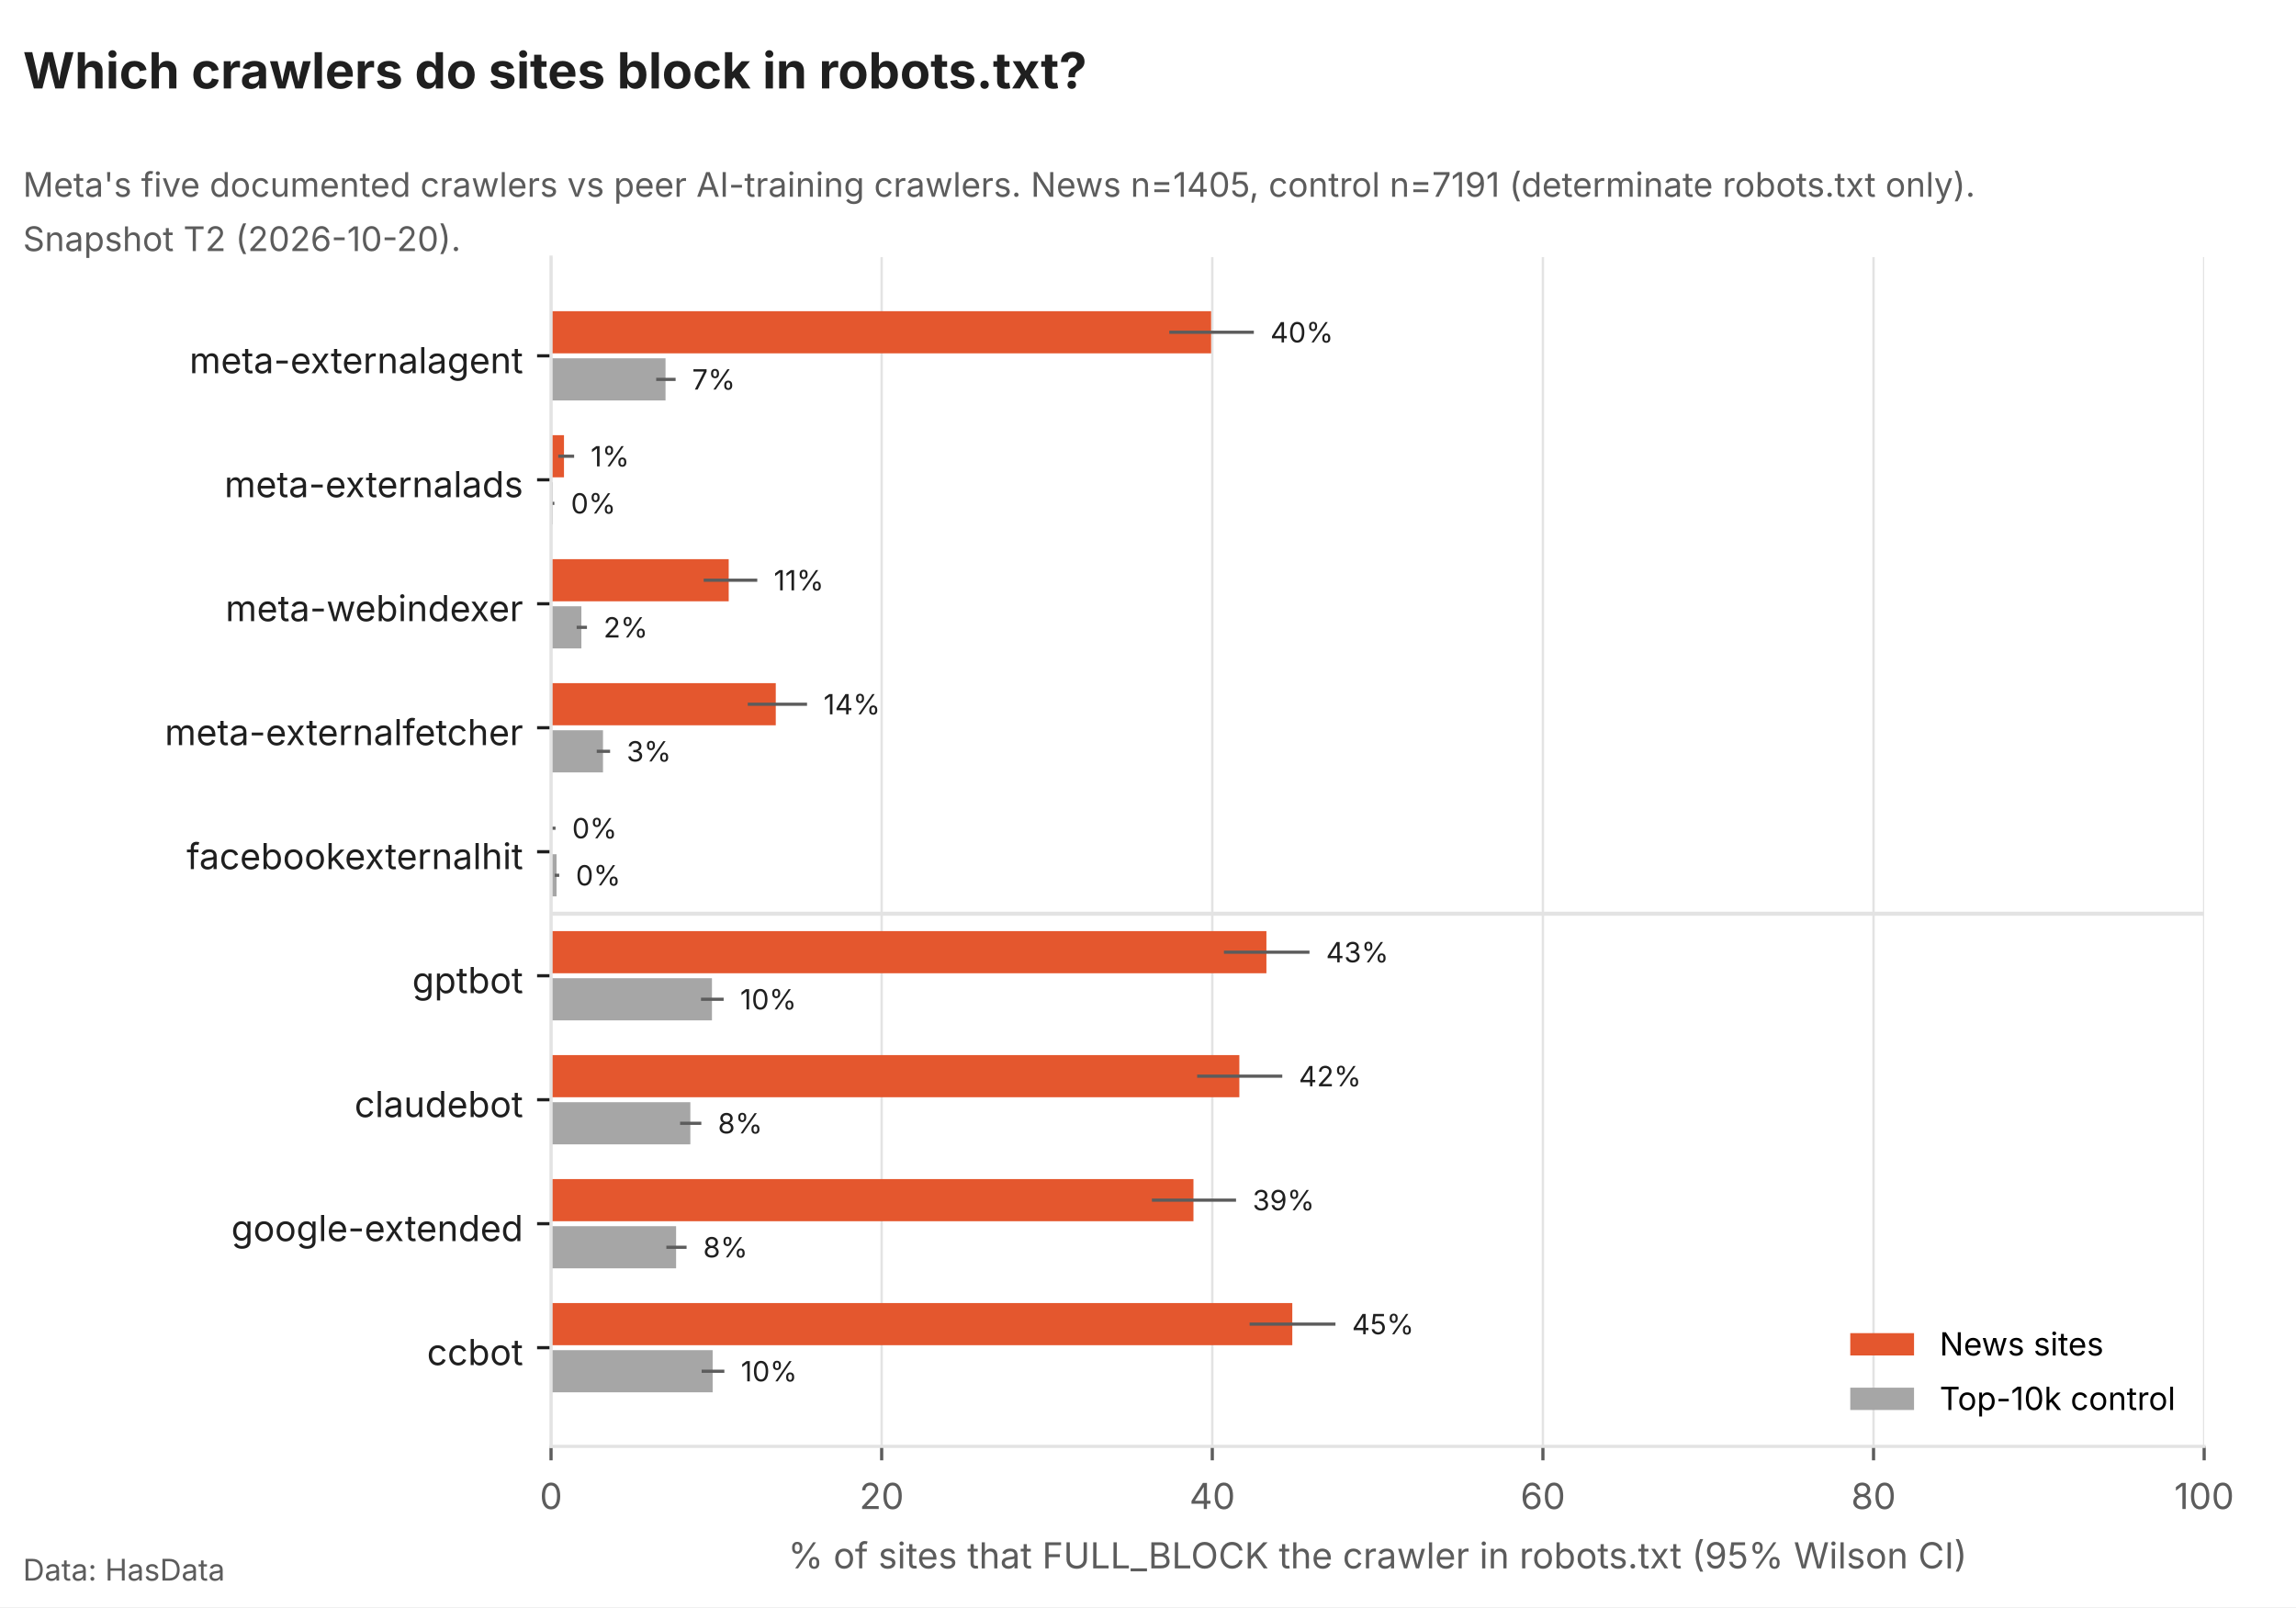
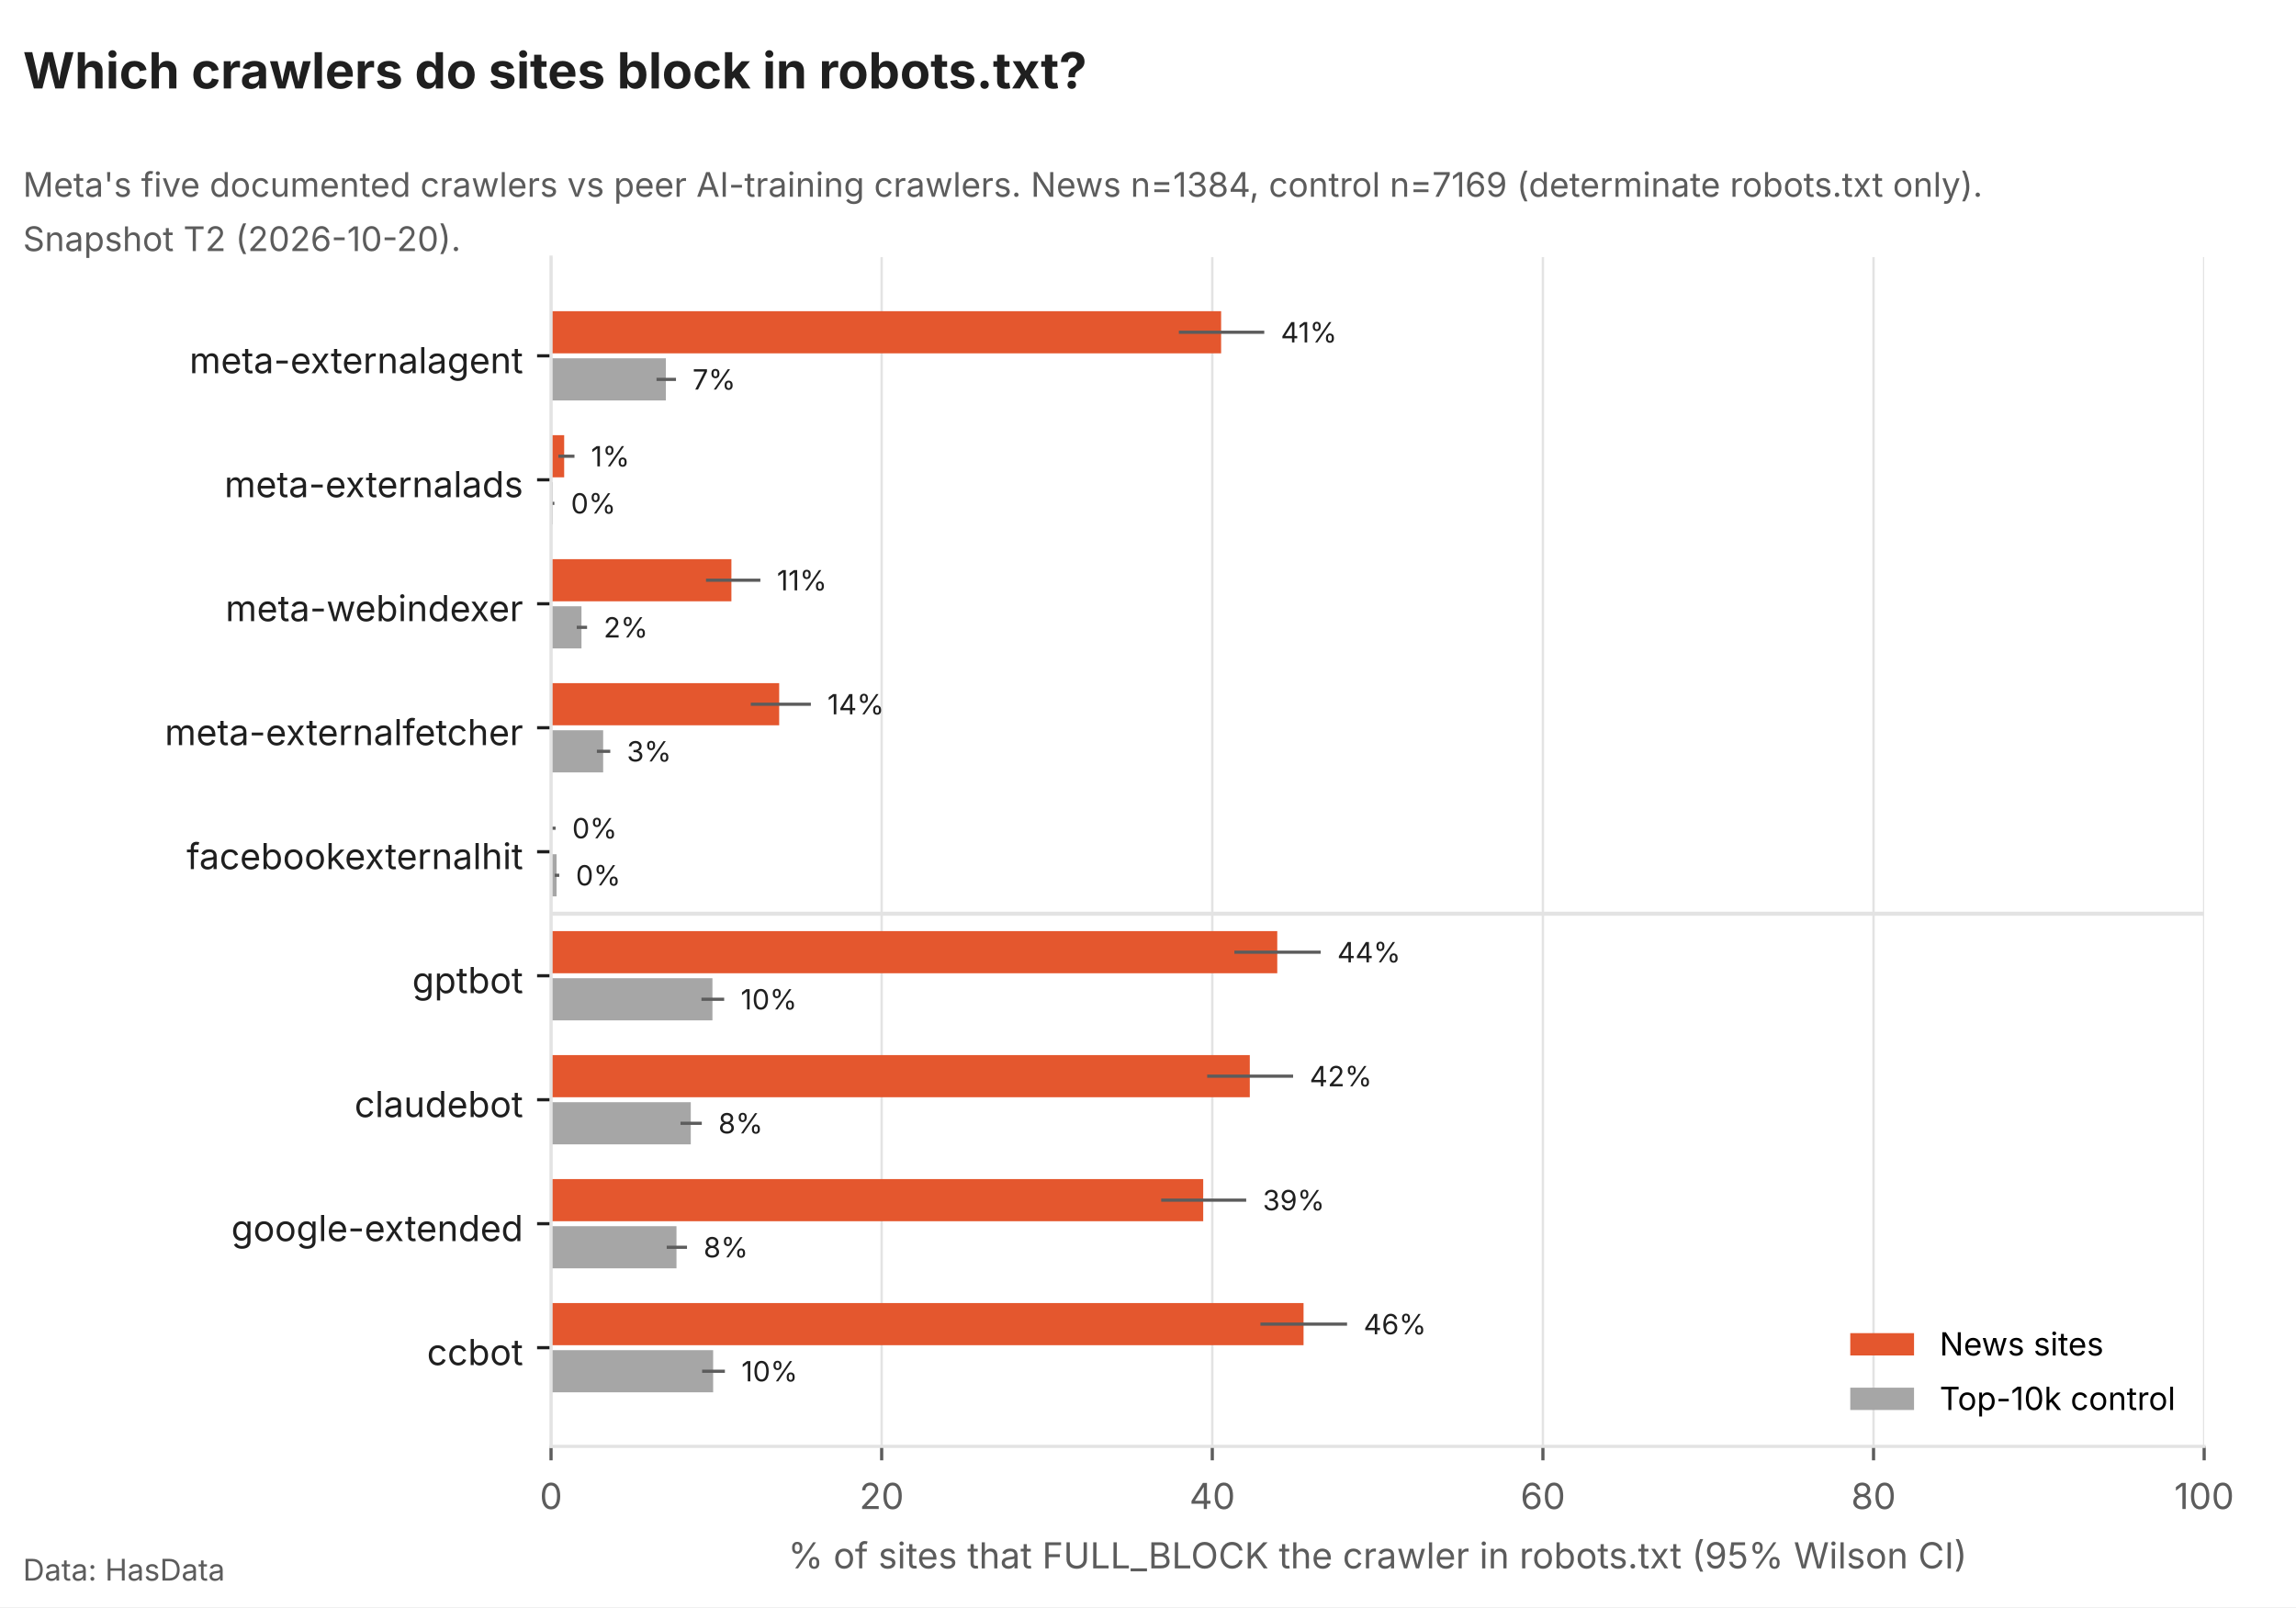
<svg xmlns="http://www.w3.org/2000/svg" xmlns:xlink="http://www.w3.org/1999/xlink" width="576pt" height="403.2pt" viewBox="0 0 576 403.2" version="1.1">
  <defs>
    <style type="text/css">*{stroke-linejoin: round; stroke-linecap: butt}</style>
  </defs>
  <g id="figure_1">
    <g id="patch_1">
      <path d="M 0 403.2  L 576 403.2  L 576 0  L 0 0  z " style="fill: #ffffff" />
    </g>
    <g id="axes_1">
      <g id="patch_2">
        <path d="M 138.24 362.88  L 552.96 362.88  L 552.96 64.512  L 138.24 64.512  z " style="fill: #ffffff" />
      </g>
      <g id="matplotlib.axis_1">
        <g id="xtick_1">
          <g id="line2d_1">
-             <path d="M 138.24 362.88  L 138.24 64.512  " clip-path="url(#p805c0eef91)" style="fill: none; stroke: #e3e3e3; stroke-width: 0.6; stroke-linecap: square" />
+             <path d="M 138.24 362.88  L 138.24 64.512  " clip-path="url(#pe8e790e869)" style="fill: none; stroke: #e3e3e3; stroke-width: 0.6; stroke-linecap: square" />
          </g>
          <g id="line2d_2">
            <defs>
-               <path id="m67463fc53b" d="M 0 0  L 0 3.5  " style="stroke: #5c5c5c; stroke-width: 0.8" />
+               <path id="ma56ec235ab" d="M 0 0  L 0 3.5  " style="stroke: #5c5c5c; stroke-width: 0.8" />
            </defs>
            <g>
-               <use xlink:href="#m67463fc53b" x="138.24" y="362.88" style="fill: #5c5c5c; stroke: #5c5c5c; stroke-width: 0.8" />
+               <use xlink:href="#ma56ec235ab" x="138.24" y="362.88" style="fill: #5c5c5c; stroke: #5c5c5c; stroke-width: 0.8" />
            </g>
          </g>
          <g id="text_1">
            <text style="font-size: 9px; font-family: 'Inter', 'DejaVu Sans', 'Bitstream Vera Sans', 'Computer Modern Sans Serif', 'Lucida Grande', 'Verdana', 'Geneva', 'Lucid', 'Arial', 'Helvetica', 'Avant Garde', sans-serif; text-anchor: middle; fill: #5c5c5c" x="138.24" y="378.599" transform="rotate(-0 138.24 378.5987)">0</text>
          </g>
        </g>
        <g id="xtick_2">
          <g id="line2d_3">
-             <path d="M 221.184 362.88  L 221.184 64.512  " clip-path="url(#p805c0eef91)" style="fill: none; stroke: #e3e3e3; stroke-width: 0.6; stroke-linecap: square" />
+             <path d="M 221.184 362.88  L 221.184 64.512  " clip-path="url(#pe8e790e869)" style="fill: none; stroke: #e3e3e3; stroke-width: 0.6; stroke-linecap: square" />
          </g>
          <g id="line2d_4">
            <g>
-               <use xlink:href="#m67463fc53b" x="221.184" y="362.88" style="fill: #5c5c5c; stroke: #5c5c5c; stroke-width: 0.8" />
+               <use xlink:href="#ma56ec235ab" x="221.184" y="362.88" style="fill: #5c5c5c; stroke: #5c5c5c; stroke-width: 0.8" />
            </g>
          </g>
          <g id="text_2">
            <text style="font-size: 9px; font-family: 'Inter', 'DejaVu Sans', 'Bitstream Vera Sans', 'Computer Modern Sans Serif', 'Lucida Grande', 'Verdana', 'Geneva', 'Lucid', 'Arial', 'Helvetica', 'Avant Garde', sans-serif; text-anchor: middle; fill: #5c5c5c" x="221.184" y="378.599" transform="rotate(-0 221.184 378.5987)">20</text>
          </g>
        </g>
        <g id="xtick_3">
          <g id="line2d_5">
-             <path d="M 304.128 362.88  L 304.128 64.512  " clip-path="url(#p805c0eef91)" style="fill: none; stroke: #e3e3e3; stroke-width: 0.6; stroke-linecap: square" />
+             <path d="M 304.128 362.88  L 304.128 64.512  " clip-path="url(#pe8e790e869)" style="fill: none; stroke: #e3e3e3; stroke-width: 0.6; stroke-linecap: square" />
          </g>
          <g id="line2d_6">
            <g>
-               <use xlink:href="#m67463fc53b" x="304.128" y="362.88" style="fill: #5c5c5c; stroke: #5c5c5c; stroke-width: 0.8" />
+               <use xlink:href="#ma56ec235ab" x="304.128" y="362.88" style="fill: #5c5c5c; stroke: #5c5c5c; stroke-width: 0.8" />
            </g>
          </g>
          <g id="text_3">
            <text style="font-size: 9px; font-family: 'Inter', 'DejaVu Sans', 'Bitstream Vera Sans', 'Computer Modern Sans Serif', 'Lucida Grande', 'Verdana', 'Geneva', 'Lucid', 'Arial', 'Helvetica', 'Avant Garde', sans-serif; text-anchor: middle; fill: #5c5c5c" x="304.128" y="378.599" transform="rotate(-0 304.128 378.5987)">40</text>
          </g>
        </g>
        <g id="xtick_4">
          <g id="line2d_7">
-             <path d="M 387.072 362.88  L 387.072 64.512  " clip-path="url(#p805c0eef91)" style="fill: none; stroke: #e3e3e3; stroke-width: 0.6; stroke-linecap: square" />
+             <path d="M 387.072 362.88  L 387.072 64.512  " clip-path="url(#pe8e790e869)" style="fill: none; stroke: #e3e3e3; stroke-width: 0.6; stroke-linecap: square" />
          </g>
          <g id="line2d_8">
            <g>
-               <use xlink:href="#m67463fc53b" x="387.072" y="362.88" style="fill: #5c5c5c; stroke: #5c5c5c; stroke-width: 0.8" />
+               <use xlink:href="#ma56ec235ab" x="387.072" y="362.88" style="fill: #5c5c5c; stroke: #5c5c5c; stroke-width: 0.8" />
            </g>
          </g>
          <g id="text_4">
            <text style="font-size: 9px; font-family: 'Inter', 'DejaVu Sans', 'Bitstream Vera Sans', 'Computer Modern Sans Serif', 'Lucida Grande', 'Verdana', 'Geneva', 'Lucid', 'Arial', 'Helvetica', 'Avant Garde', sans-serif; text-anchor: middle; fill: #5c5c5c" x="387.072" y="378.599" transform="rotate(-0 387.072 378.5987)">60</text>
          </g>
        </g>
        <g id="xtick_5">
          <g id="line2d_9">
-             <path d="M 470.016 362.88  L 470.016 64.512  " clip-path="url(#p805c0eef91)" style="fill: none; stroke: #e3e3e3; stroke-width: 0.6; stroke-linecap: square" />
+             <path d="M 470.016 362.88  L 470.016 64.512  " clip-path="url(#pe8e790e869)" style="fill: none; stroke: #e3e3e3; stroke-width: 0.6; stroke-linecap: square" />
          </g>
          <g id="line2d_10">
            <g>
-               <use xlink:href="#m67463fc53b" x="470.016" y="362.88" style="fill: #5c5c5c; stroke: #5c5c5c; stroke-width: 0.8" />
+               <use xlink:href="#ma56ec235ab" x="470.016" y="362.88" style="fill: #5c5c5c; stroke: #5c5c5c; stroke-width: 0.8" />
            </g>
          </g>
          <g id="text_5">
            <text style="font-size: 9px; font-family: 'Inter', 'DejaVu Sans', 'Bitstream Vera Sans', 'Computer Modern Sans Serif', 'Lucida Grande', 'Verdana', 'Geneva', 'Lucid', 'Arial', 'Helvetica', 'Avant Garde', sans-serif; text-anchor: middle; fill: #5c5c5c" x="470.016" y="378.599" transform="rotate(-0 470.016 378.5987)">80</text>
          </g>
        </g>
        <g id="xtick_6">
          <g id="line2d_11">
-             <path d="M 552.96 362.88  L 552.96 64.512  " clip-path="url(#p805c0eef91)" style="fill: none; stroke: #e3e3e3; stroke-width: 0.6; stroke-linecap: square" />
+             <path d="M 552.96 362.88  L 552.96 64.512  " clip-path="url(#pe8e790e869)" style="fill: none; stroke: #e3e3e3; stroke-width: 0.6; stroke-linecap: square" />
          </g>
          <g id="line2d_12">
            <g>
-               <use xlink:href="#m67463fc53b" x="552.96" y="362.88" style="fill: #5c5c5c; stroke: #5c5c5c; stroke-width: 0.8" />
+               <use xlink:href="#ma56ec235ab" x="552.96" y="362.88" style="fill: #5c5c5c; stroke: #5c5c5c; stroke-width: 0.8" />
            </g>
          </g>
          <g id="text_6">
            <text style="font-size: 9px; font-family: 'Inter', 'DejaVu Sans', 'Bitstream Vera Sans', 'Computer Modern Sans Serif', 'Lucida Grande', 'Verdana', 'Geneva', 'Lucid', 'Arial', 'Helvetica', 'Avant Garde', sans-serif; text-anchor: middle; fill: #5c5c5c" x="552.96" y="378.599" transform="rotate(-0 552.96 378.5987)">100</text>
          </g>
        </g>
        <g id="text_7">
          <text style="font-size: 9px; font-family: 'Inter', 'DejaVu Sans', 'Bitstream Vera Sans', 'Computer Modern Sans Serif', 'Lucida Grande', 'Verdana', 'Geneva', 'Lucid', 'Arial', 'Helvetica', 'Avant Garde', sans-serif; text-anchor: middle; fill: #5c5c5c" x="345.6" y="393.488" transform="rotate(-0 345.6 393.4884)">% of sites that FULL_BLOCK the crawler in robots.txt (95% Wilson CI)</text>
        </g>
      </g>
      <g id="matplotlib.axis_2">
        <g id="ytick_1">
          <g id="line2d_13">
            <defs>
-               <path id="mc97975ba35" d="M 0 0  L -3.5 0  " style="stroke: #1f1f1f; stroke-width: 0.8" />
+               <path id="me7c2b2690d" d="M 0 0  L -3.5 0  " style="stroke: #1f1f1f; stroke-width: 0.8" />
            </defs>
            <g>
-               <use xlink:href="#mc97975ba35" x="138.24" y="89.272" style="fill: #1f1f1f; stroke: #1f1f1f; stroke-width: 0.8" />
+               <use xlink:href="#me7c2b2690d" x="138.24" y="89.272" style="fill: #1f1f1f; stroke: #1f1f1f; stroke-width: 0.8" />
            </g>
          </g>
          <g id="text_8">
            <text style="font-size: 9px; font-family: 'Inter', 'DejaVu Sans', 'Bitstream Vera Sans', 'Computer Modern Sans Serif', 'Lucida Grande', 'Verdana', 'Geneva', 'Lucid', 'Arial', 'Helvetica', 'Avant Garde', sans-serif; text-anchor: end; fill: #1f1f1f" x="131.24" y="93.632" transform="rotate(-0 131.24 93.63169)">meta-externalagent</text>
          </g>
        </g>
        <g id="ytick_2">
          <g id="line2d_14">
            <g>
-               <use xlink:href="#mc97975ba35" x="138.24" y="120.378" style="fill: #1f1f1f; stroke: #1f1f1f; stroke-width: 0.8" />
+               <use xlink:href="#me7c2b2690d" x="138.24" y="120.378" style="fill: #1f1f1f; stroke: #1f1f1f; stroke-width: 0.8" />
            </g>
          </g>
          <g id="text_9">
            <text style="font-size: 9px; font-family: 'Inter', 'DejaVu Sans', 'Bitstream Vera Sans', 'Computer Modern Sans Serif', 'Lucida Grande', 'Verdana', 'Geneva', 'Lucid', 'Arial', 'Helvetica', 'Avant Garde', sans-serif; text-anchor: end; fill: #1f1f1f" x="131.24" y="124.738" transform="rotate(-0 131.24 124.7376)">meta-externalads</text>
          </g>
        </g>
        <g id="ytick_3">
          <g id="line2d_15">
            <g>
-               <use xlink:href="#mc97975ba35" x="138.24" y="151.484" style="fill: #1f1f1f; stroke: #1f1f1f; stroke-width: 0.8" />
+               <use xlink:href="#me7c2b2690d" x="138.24" y="151.484" style="fill: #1f1f1f; stroke: #1f1f1f; stroke-width: 0.8" />
            </g>
          </g>
          <g id="text_10">
            <text style="font-size: 9px; font-family: 'Inter', 'DejaVu Sans', 'Bitstream Vera Sans', 'Computer Modern Sans Serif', 'Lucida Grande', 'Verdana', 'Geneva', 'Lucid', 'Arial', 'Helvetica', 'Avant Garde', sans-serif; text-anchor: end; fill: #1f1f1f" x="131.24" y="155.844" transform="rotate(-0 131.24 155.8435)">meta-webindexer</text>
          </g>
        </g>
        <g id="ytick_4">
          <g id="line2d_16">
            <g>
-               <use xlink:href="#mc97975ba35" x="138.24" y="182.59" style="fill: #1f1f1f; stroke: #1f1f1f; stroke-width: 0.8" />
+               <use xlink:href="#me7c2b2690d" x="138.24" y="182.59" style="fill: #1f1f1f; stroke: #1f1f1f; stroke-width: 0.8" />
            </g>
          </g>
          <g id="text_11">
            <text style="font-size: 9px; font-family: 'Inter', 'DejaVu Sans', 'Bitstream Vera Sans', 'Computer Modern Sans Serif', 'Lucida Grande', 'Verdana', 'Geneva', 'Lucid', 'Arial', 'Helvetica', 'Avant Garde', sans-serif; text-anchor: end; fill: #1f1f1f" x="131.24" y="186.949" transform="rotate(-0 131.24 186.9495)">meta-externalfetcher</text>
          </g>
        </g>
        <g id="ytick_5">
          <g id="line2d_17">
            <g>
-               <use xlink:href="#mc97975ba35" x="138.24" y="213.696" style="fill: #1f1f1f; stroke: #1f1f1f; stroke-width: 0.8" />
+               <use xlink:href="#me7c2b2690d" x="138.24" y="213.696" style="fill: #1f1f1f; stroke: #1f1f1f; stroke-width: 0.8" />
            </g>
          </g>
          <g id="text_12">
            <text style="font-size: 9px; font-family: 'Inter', 'DejaVu Sans', 'Bitstream Vera Sans', 'Computer Modern Sans Serif', 'Lucida Grande', 'Verdana', 'Geneva', 'Lucid', 'Arial', 'Helvetica', 'Avant Garde', sans-serif; text-anchor: end; fill: #1f1f1f" x="131.24" y="218.055" transform="rotate(-0 131.24 218.0554)">facebookexternalhit</text>
          </g>
        </g>
        <g id="ytick_6">
          <g id="line2d_18">
            <g>
-               <use xlink:href="#mc97975ba35" x="138.24" y="244.802" style="fill: #1f1f1f; stroke: #1f1f1f; stroke-width: 0.8" />
+               <use xlink:href="#me7c2b2690d" x="138.24" y="244.802" style="fill: #1f1f1f; stroke: #1f1f1f; stroke-width: 0.8" />
            </g>
          </g>
          <g id="text_13">
            <text style="font-size: 9px; font-family: 'Inter', 'DejaVu Sans', 'Bitstream Vera Sans', 'Computer Modern Sans Serif', 'Lucida Grande', 'Verdana', 'Geneva', 'Lucid', 'Arial', 'Helvetica', 'Avant Garde', sans-serif; text-anchor: end; fill: #1f1f1f" x="131.24" y="249.161" transform="rotate(-0 131.24 249.1613)">gptbot</text>
          </g>
        </g>
        <g id="ytick_7">
          <g id="line2d_19">
            <g>
-               <use xlink:href="#mc97975ba35" x="138.24" y="275.908" style="fill: #1f1f1f; stroke: #1f1f1f; stroke-width: 0.8" />
+               <use xlink:href="#me7c2b2690d" x="138.24" y="275.908" style="fill: #1f1f1f; stroke: #1f1f1f; stroke-width: 0.8" />
            </g>
          </g>
          <g id="text_14">
            <text style="font-size: 9px; font-family: 'Inter', 'DejaVu Sans', 'Bitstream Vera Sans', 'Computer Modern Sans Serif', 'Lucida Grande', 'Verdana', 'Geneva', 'Lucid', 'Arial', 'Helvetica', 'Avant Garde', sans-serif; text-anchor: end; fill: #1f1f1f" x="131.24" y="280.267" transform="rotate(-0 131.24 280.2672)">claudebot</text>
          </g>
        </g>
        <g id="ytick_8">
          <g id="line2d_20">
            <g>
-               <use xlink:href="#mc97975ba35" x="138.24" y="307.014" style="fill: #1f1f1f; stroke: #1f1f1f; stroke-width: 0.8" />
+               <use xlink:href="#me7c2b2690d" x="138.24" y="307.014" style="fill: #1f1f1f; stroke: #1f1f1f; stroke-width: 0.8" />
            </g>
          </g>
          <g id="text_15">
            <text style="font-size: 9px; font-family: 'Inter', 'DejaVu Sans', 'Bitstream Vera Sans', 'Computer Modern Sans Serif', 'Lucida Grande', 'Verdana', 'Geneva', 'Lucid', 'Arial', 'Helvetica', 'Avant Garde', sans-serif; text-anchor: end; fill: #1f1f1f" x="131.24" y="311.373" transform="rotate(-0 131.24 311.3731)">google-extended</text>
          </g>
        </g>
        <g id="ytick_9">
          <g id="line2d_21">
            <g>
-               <use xlink:href="#mc97975ba35" x="138.24" y="338.12" style="fill: #1f1f1f; stroke: #1f1f1f; stroke-width: 0.8" />
+               <use xlink:href="#me7c2b2690d" x="138.24" y="338.12" style="fill: #1f1f1f; stroke: #1f1f1f; stroke-width: 0.8" />
            </g>
          </g>
          <g id="text_16">
            <text style="font-size: 9px; font-family: 'Inter', 'DejaVu Sans', 'Bitstream Vera Sans', 'Computer Modern Sans Serif', 'Lucida Grande', 'Verdana', 'Geneva', 'Lucid', 'Arial', 'Helvetica', 'Avant Garde', sans-serif; text-anchor: end; fill: #1f1f1f" x="131.24" y="342.479" transform="rotate(-0 131.24 342.4791)">ccbot</text>
          </g>
        </g>
      </g>
      <g id="patch_3">
-         <path d="M 138.24 88.65  L 303.833 88.65  L 303.833 78.074  L 138.24 78.074  z " clip-path="url(#p805c0eef91)" style="fill: #e4572e" />
+         <path d="M 138.24 88.65  L 306.345 88.65  L 306.345 78.074  L 138.24 78.074  z " clip-path="url(#pe8e790e869)" style="fill: #e4572e" />
      </g>
      <g id="patch_4">
-         <path d="M 138.24 119.756  L 141.487 119.756  L 141.487 109.18  L 138.24 109.18  z " clip-path="url(#p805c0eef91)" style="fill: #e4572e" />
+         <path d="M 138.24 119.756  L 141.536 119.756  L 141.536 109.18  L 138.24 109.18  z " clip-path="url(#pe8e790e869)" style="fill: #e4572e" />
      </g>
      <g id="patch_5">
-         <path d="M 138.24 150.862  L 182.811 150.862  L 182.811 140.286  L 138.24 140.286  z " clip-path="url(#p805c0eef91)" style="fill: #e4572e" />
+         <path d="M 138.24 150.862  L 183.488 150.862  L 183.488 140.286  L 138.24 140.286  z " clip-path="url(#pe8e790e869)" style="fill: #e4572e" />
      </g>
      <g id="patch_6">
-         <path d="M 138.24 181.968  L 194.618 181.968  L 194.618 171.392  L 138.24 171.392  z " clip-path="url(#p805c0eef91)" style="fill: #e4572e" />
+         <path d="M 138.24 181.968  L 195.474 181.968  L 195.474 171.392  L 138.24 171.392  z " clip-path="url(#pe8e790e869)" style="fill: #e4572e" />
      </g>
      <g id="patch_7">
-         <path d="M 138.24 213.074  L 138.24 213.074  L 138.24 202.498  L 138.24 202.498  z " clip-path="url(#p805c0eef91)" style="fill: #e4572e" />
+         <path d="M 138.24 213.074  L 138.24 213.074  L 138.24 202.498  L 138.24 202.498  z " clip-path="url(#pe8e790e869)" style="fill: #e4572e" />
      </g>
      <g id="patch_8">
-         <path d="M 138.24 244.18  L 317.706 244.18  L 317.706 233.604  L 138.24 233.604  z " clip-path="url(#p805c0eef91)" style="fill: #e4572e" />
+         <path d="M 138.24 244.18  L 320.429 244.18  L 320.429 233.604  L 138.24 233.604  z " clip-path="url(#pe8e790e869)" style="fill: #e4572e" />
      </g>
      <g id="patch_9">
-         <path d="M 138.24 275.286  L 310.917 275.286  L 310.917 264.71  L 138.24 264.71  z " clip-path="url(#p805c0eef91)" style="fill: #e4572e" />
+         <path d="M 138.24 275.286  L 313.537 275.286  L 313.537 264.71  L 138.24 264.71  z " clip-path="url(#pe8e790e869)" style="fill: #e4572e" />
      </g>
      <g id="patch_10">
-         <path d="M 138.24 306.392  L 299.405 306.392  L 299.405 295.816  L 138.24 295.816  z " clip-path="url(#p805c0eef91)" style="fill: #e4572e" />
+         <path d="M 138.24 306.392  L 301.851 306.392  L 301.851 295.816  L 138.24 295.816  z " clip-path="url(#pe8e790e869)" style="fill: #e4572e" />
      </g>
      <g id="patch_11">
-         <path d="M 138.24 337.498  L 324.2 337.498  L 324.2 326.922  L 138.24 326.922  z " clip-path="url(#p805c0eef91)" style="fill: #e4572e" />
+         <path d="M 138.24 337.498  L 327.022 337.498  L 327.022 326.922  L 138.24 326.922  z " clip-path="url(#pe8e790e869)" style="fill: #e4572e" />
      </g>
      <g id="patch_12">
-         <path d="M 138.24 100.47  L 166.961 100.47  L 166.961 89.894  L 138.24 89.894  z " clip-path="url(#p805c0eef91)" style="fill: #a6a6a6" />
+         <path d="M 138.24 100.47  L 167.049 100.47  L 167.049 89.894  L 138.24 89.894  z " clip-path="url(#pe8e790e869)" style="fill: #a6a6a6" />
      </g>
      <g id="patch_13">
-         <path d="M 138.24 131.576  L 138.644 131.576  L 138.644 121  L 138.24 121  z " clip-path="url(#p805c0eef91)" style="fill: #a6a6a6" />
+         <path d="M 138.24 131.576  L 138.645 131.576  L 138.645 121  L 138.24 121  z " clip-path="url(#pe8e790e869)" style="fill: #a6a6a6" />
      </g>
      <g id="patch_14">
-         <path d="M 138.24 162.682  L 145.853 162.682  L 145.853 152.106  L 138.24 152.106  z " clip-path="url(#p805c0eef91)" style="fill: #a6a6a6" />
+         <path d="M 138.24 162.682  L 145.876 162.682  L 145.876 152.106  L 138.24 152.106  z " clip-path="url(#pe8e790e869)" style="fill: #a6a6a6" />
      </g>
      <g id="patch_15">
-         <path d="M 138.24 193.788  L 151.274 193.788  L 151.274 183.212  L 138.24 183.212  z " clip-path="url(#p805c0eef91)" style="fill: #a6a6a6" />
+         <path d="M 138.24 193.788  L 151.314 193.788  L 151.314 183.212  L 138.24 183.212  z " clip-path="url(#pe8e790e869)" style="fill: #a6a6a6" />
      </g>
      <g id="patch_16">
-         <path d="M 138.24 224.894  L 139.624 224.894  L 139.624 214.318  L 138.24 214.318  z " clip-path="url(#p805c0eef91)" style="fill: #a6a6a6" />
+         <path d="M 138.24 224.894  L 139.628 224.894  L 139.628 214.318  L 138.24 214.318  z " clip-path="url(#pe8e790e869)" style="fill: #a6a6a6" />
      </g>
      <g id="patch_17">
-         <path d="M 138.24 256  L 178.61 256  L 178.61 245.424  L 138.24 245.424  z " clip-path="url(#p805c0eef91)" style="fill: #a6a6a6" />
+         <path d="M 138.24 256  L 178.734 256  L 178.734 245.424  L 138.24 245.424  z " clip-path="url(#pe8e790e869)" style="fill: #a6a6a6" />
      </g>
      <g id="patch_18">
-         <path d="M 138.24 287.106  L 173.189 287.106  L 173.189 276.53  L 138.24 276.53  z " clip-path="url(#p805c0eef91)" style="fill: #a6a6a6" />
+         <path d="M 138.24 287.106  L 173.297 287.106  L 173.297 276.53  L 138.24 276.53  z " clip-path="url(#pe8e790e869)" style="fill: #a6a6a6" />
      </g>
      <g id="patch_19">
-         <path d="M 138.24 318.212  L 169.614 318.212  L 169.614 307.636  L 138.24 307.636  z " clip-path="url(#p805c0eef91)" style="fill: #a6a6a6" />
+         <path d="M 138.24 318.212  L 169.71 318.212  L 169.71 307.636  L 138.24 307.636  z " clip-path="url(#pe8e790e869)" style="fill: #a6a6a6" />
      </g>
      <g id="patch_20">
-         <path d="M 138.24 349.318  L 178.783 349.318  L 178.783 338.742  L 138.24 338.742  z " clip-path="url(#p805c0eef91)" style="fill: #a6a6a6" />
+         <path d="M 138.24 349.318  L 178.908 349.318  L 178.908 338.742  L 138.24 338.742  z " clip-path="url(#pe8e790e869)" style="fill: #a6a6a6" />
      </g>
      <g id="LineCollection_1">
-         <path d="M 293.34 83.362  L 314.553 83.362  " clip-path="url(#p805c0eef91)" style="fill: none; stroke: #5c5c5c; stroke-width: 0.8" />
+         <path d="M 295.741 83.362  L 317.167 83.362  " clip-path="url(#pe8e790e869)" style="fill: none; stroke: #5c5c5c; stroke-width: 0.8" />
      </g>
      <g id="LineCollection_2">
-         <path d="M 140.055 114.468  L 144.032 114.468  " clip-path="url(#p805c0eef91)" style="fill: none; stroke: #5c5c5c; stroke-width: 0.8" />
+         <path d="M 140.083 114.468  L 144.119 114.468  " clip-path="url(#pe8e790e869)" style="fill: none; stroke: #5c5c5c; stroke-width: 0.8" />
      </g>
      <g id="LineCollection_3">
-         <path d="M 176.533 145.574  L 189.977 145.574  " clip-path="url(#p805c0eef91)" style="fill: none; stroke: #5c5c5c; stroke-width: 0.8" />
+         <path d="M 177.119 145.574  L 190.754 145.574  " clip-path="url(#pe8e790e869)" style="fill: none; stroke: #5c5c5c; stroke-width: 0.8" />
      </g>
      <g id="LineCollection_4">
-         <path d="M 187.597 176.68  L 202.463 176.68  " clip-path="url(#p805c0eef91)" style="fill: none; stroke: #5c5c5c; stroke-width: 0.8" />
+         <path d="M 188.352 176.68  L 203.426 176.68  " clip-path="url(#pe8e790e869)" style="fill: none; stroke: #5c5c5c; stroke-width: 0.8" />
      </g>
      <g id="LineCollection_5">
-         <path d="M 138.24 207.786  L 139.371 207.786  " clip-path="url(#p805c0eef91)" style="fill: none; stroke: #5c5c5c; stroke-width: 0.8" />
+         <path d="M 138.24 207.786  L 139.388 207.786  " clip-path="url(#pe8e790e869)" style="fill: none; stroke: #5c5c5c; stroke-width: 0.8" />
      </g>
      <g id="LineCollection_6">
-         <path d="M 307.052 238.892  L 328.512 238.892  " clip-path="url(#p805c0eef91)" style="fill: none; stroke: #5c5c5c; stroke-width: 0.8" />
+         <path d="M 309.67 238.892  L 331.328 238.892  " clip-path="url(#pe8e790e869)" style="fill: none; stroke: #5c5c5c; stroke-width: 0.8" />
      </g>
      <g id="LineCollection_7">
-         <path d="M 300.336 269.998  L 321.687 269.998  " clip-path="url(#p805c0eef91)" style="fill: none; stroke: #5c5c5c; stroke-width: 0.8" />
+         <path d="M 302.847 269.998  L 324.404 269.998  " clip-path="url(#pe8e790e869)" style="fill: none; stroke: #5c5c5c; stroke-width: 0.8" />
      </g>
      <g id="LineCollection_8">
-         <path d="M 288.975 301.104  L 310.088 301.104  " clip-path="url(#p805c0eef91)" style="fill: none; stroke: #5c5c5c; stroke-width: 0.8" />
+         <path d="M 291.307 301.104  L 312.636 301.104  " clip-path="url(#pe8e790e869)" style="fill: none; stroke: #5c5c5c; stroke-width: 0.8" />
      </g>
      <g id="LineCollection_9">
-         <path d="M 313.488 332.21  L 335.028 332.21  " clip-path="url(#p805c0eef91)" style="fill: none; stroke: #5c5c5c; stroke-width: 0.8" />
+         <path d="M 316.207 332.21  L 337.939 332.21  " clip-path="url(#pe8e790e869)" style="fill: none; stroke: #5c5c5c; stroke-width: 0.8" />
      </g>
      <g id="LineCollection_10">
-         <path d="M 164.621 95.182  L 169.491 95.182  " clip-path="url(#p805c0eef91)" style="fill: none; stroke: #5c5c5c; stroke-width: 0.8" />
+         <path d="M 164.702 95.182  L 169.586 95.182  " clip-path="url(#pe8e790e869)" style="fill: none; stroke: #5c5c5c; stroke-width: 0.8" />
      </g>
      <g id="LineCollection_11">
-         <path d="M 138.436 126.288  L 139.073 126.288  " clip-path="url(#p805c0eef91)" style="fill: none; stroke: #5c5c5c; stroke-width: 0.8" />
+         <path d="M 138.436 126.288  L 139.075 126.288  " clip-path="url(#pe8e790e869)" style="fill: none; stroke: #5c5c5c; stroke-width: 0.8" />
      </g>
      <g id="LineCollection_12">
-         <path d="M 144.669 157.394  L 147.25 157.394  " clip-path="url(#p805c0eef91)" style="fill: none; stroke: #5c5c5c; stroke-width: 0.8" />
+         <path d="M 144.688 157.394  L 147.278 157.394  " clip-path="url(#pe8e790e869)" style="fill: none; stroke: #5c5c5c; stroke-width: 0.8" />
      </g>
      <g id="LineCollection_13">
-         <path d="M 149.703 188.5  L 153.053 188.5  " clip-path="url(#p805c0eef91)" style="fill: none; stroke: #5c5c5c; stroke-width: 0.8" />
+         <path d="M 149.738 188.5  L 153.098 188.5  " clip-path="url(#pe8e790e869)" style="fill: none; stroke: #5c5c5c; stroke-width: 0.8" />
      </g>
      <g id="LineCollection_14">
-         <path d="M 139.171 219.606  L 140.298 219.606  " clip-path="url(#p805c0eef91)" style="fill: none; stroke: #5c5c5c; stroke-width: 0.8" />
+         <path d="M 139.173 219.606  L 140.304 219.606  " clip-path="url(#pe8e790e869)" style="fill: none; stroke: #5c5c5c; stroke-width: 0.8" />
      </g>
      <g id="LineCollection_15">
-         <path d="M 175.858 250.712  L 181.542 250.712  " clip-path="url(#p805c0eef91)" style="fill: none; stroke: #5c5c5c; stroke-width: 0.8" />
+         <path d="M 175.973 250.712  L 181.674 250.712  " clip-path="url(#pe8e790e869)" style="fill: none; stroke: #5c5c5c; stroke-width: 0.8" />
      </g>
      <g id="LineCollection_16">
-         <path d="M 170.618 281.818  L 175.945 281.818  " clip-path="url(#p805c0eef91)" style="fill: none; stroke: #5c5c5c; stroke-width: 0.8" />
+         <path d="M 170.717 281.818  L 176.06 281.818  " clip-path="url(#pe8e790e869)" style="fill: none; stroke: #5c5c5c; stroke-width: 0.8" />
      </g>
      <g id="LineCollection_17">
-         <path d="M 167.172 312.924  L 172.243 312.924  " clip-path="url(#p805c0eef91)" style="fill: none; stroke: #5c5c5c; stroke-width: 0.8" />
+         <path d="M 167.261 312.924  L 172.347 312.924  " clip-path="url(#pe8e790e869)" style="fill: none; stroke: #5c5c5c; stroke-width: 0.8" />
      </g>
      <g id="LineCollection_18">
-         <path d="M 176.025 344.03  L 181.72 344.03  " clip-path="url(#p805c0eef91)" style="fill: none; stroke: #5c5c5c; stroke-width: 0.8" />
+         <path d="M 176.142 344.03  L 181.853 344.03  " clip-path="url(#pe8e790e869)" style="fill: none; stroke: #5c5c5c; stroke-width: 0.8" />
      </g>
      <g id="line2d_22">
-         <path d="M 138.24 229.249  L 552.96 229.249  " clip-path="url(#p805c0eef91)" style="fill: none; stroke: #e3e3e3; stroke-linecap: square" />
+         <path d="M 138.24 229.249  L 552.96 229.249  " clip-path="url(#pe8e790e869)" style="fill: none; stroke: #e3e3e3; stroke-linecap: square" />
      </g>
      <g id="patch_21">
        <path d="M 138.24 362.88  L 138.24 64.512  " style="fill: none; stroke: #e3e3e3; stroke-width: 0.8; stroke-linejoin: miter; stroke-linecap: square" />
      </g>
      <g id="patch_22">
        <path d="M 138.24 362.88  L 552.96 362.88  " style="fill: none; stroke: #e3e3e3; stroke-width: 0.8; stroke-linejoin: miter; stroke-linecap: square" />
      </g>
      <g id="text_17">
-         <text style="font-size: 7px; font-family: 'Inter', 'DejaVu Sans', 'Bitstream Vera Sans', 'Computer Modern Sans Serif', 'Lucida Grande', 'Verdana', 'Geneva', 'Lucid', 'Arial', 'Helvetica', 'Avant Garde', sans-serif; text-anchor: start; fill: #1f1f1f" x="318.7" y="85.909" transform="rotate(-0 318.7004 85.90857)">40%</text>
+         <text style="font-size: 7px; font-family: 'Inter', 'DejaVu Sans', 'Bitstream Vera Sans', 'Computer Modern Sans Serif', 'Lucida Grande', 'Verdana', 'Geneva', 'Lucid', 'Arial', 'Helvetica', 'Avant Garde', sans-serif; text-anchor: start; fill: #1f1f1f" x="321.314" y="85.909" transform="rotate(-0 321.314 85.90857)">41%</text>
      </g>
      <g id="text_18">
-         <text style="font-size: 7px; font-family: 'Inter', 'DejaVu Sans', 'Bitstream Vera Sans', 'Computer Modern Sans Serif', 'Lucida Grande', 'Verdana', 'Geneva', 'Lucid', 'Arial', 'Helvetica', 'Avant Garde', sans-serif; text-anchor: start; fill: #1f1f1f" x="148.179" y="117.014" transform="rotate(-0 148.1788 117.0145)">1%</text>
+         <text style="font-size: 7px; font-family: 'Inter', 'DejaVu Sans', 'Bitstream Vera Sans', 'Computer Modern Sans Serif', 'Lucida Grande', 'Verdana', 'Geneva', 'Lucid', 'Arial', 'Helvetica', 'Avant Garde', sans-serif; text-anchor: start; fill: #1f1f1f" x="148.266" y="117.014" transform="rotate(-0 148.2663 117.0145)">1%</text>
      </g>
      <g id="text_19">
-         <text style="font-size: 7px; font-family: 'Inter', 'DejaVu Sans', 'Bitstream Vera Sans', 'Computer Modern Sans Serif', 'Lucida Grande', 'Verdana', 'Geneva', 'Lucid', 'Arial', 'Helvetica', 'Avant Garde', sans-serif; text-anchor: start; fill: #1f1f1f" x="194.124" y="148.12" transform="rotate(-0 194.1241 148.1204)">11%</text>
+         <text style="font-size: 7px; font-family: 'Inter', 'DejaVu Sans', 'Bitstream Vera Sans', 'Computer Modern Sans Serif', 'Lucida Grande', 'Verdana', 'Geneva', 'Lucid', 'Arial', 'Helvetica', 'Avant Garde', sans-serif; text-anchor: start; fill: #1f1f1f" x="194.901" y="148.12" transform="rotate(-0 194.9008 148.1204)">11%</text>
      </g>
      <g id="text_20">
-         <text style="font-size: 7px; font-family: 'Inter', 'DejaVu Sans', 'Bitstream Vera Sans', 'Computer Modern Sans Serif', 'Lucida Grande', 'Verdana', 'Geneva', 'Lucid', 'Arial', 'Helvetica', 'Avant Garde', sans-serif; text-anchor: start; fill: #1f1f1f" x="206.611" y="179.226" transform="rotate(-0 206.6106 179.2263)">14%</text>
+         <text style="font-size: 7px; font-family: 'Inter', 'DejaVu Sans', 'Bitstream Vera Sans', 'Computer Modern Sans Serif', 'Lucida Grande', 'Verdana', 'Geneva', 'Lucid', 'Arial', 'Helvetica', 'Avant Garde', sans-serif; text-anchor: start; fill: #1f1f1f" x="207.573" y="179.226" transform="rotate(-0 207.5734 179.2263)">14%</text>
      </g>
      <g id="text_21">
-         <text style="font-size: 7px; font-family: 'Inter', 'DejaVu Sans', 'Bitstream Vera Sans', 'Computer Modern Sans Serif', 'Lucida Grande', 'Verdana', 'Geneva', 'Lucid', 'Arial', 'Helvetica', 'Avant Garde', sans-serif; text-anchor: start; fill: #1f1f1f" x="143.518" y="210.332" transform="rotate(-0 143.518 210.3323)">0%</text>
+         <text style="font-size: 7px; font-family: 'Inter', 'DejaVu Sans', 'Bitstream Vera Sans', 'Computer Modern Sans Serif', 'Lucida Grande', 'Verdana', 'Geneva', 'Lucid', 'Arial', 'Helvetica', 'Avant Garde', sans-serif; text-anchor: start; fill: #1f1f1f" x="143.535" y="210.332" transform="rotate(-0 143.5351 210.3323)">0%</text>
      </g>
      <g id="text_22">
-         <text style="font-size: 7px; font-family: 'Inter', 'DejaVu Sans', 'Bitstream Vera Sans', 'Computer Modern Sans Serif', 'Lucida Grande', 'Verdana', 'Geneva', 'Lucid', 'Arial', 'Helvetica', 'Avant Garde', sans-serif; text-anchor: start; fill: #1f1f1f" x="332.659" y="241.438" transform="rotate(-0 332.659 241.4382)">43%</text>
+         <text style="font-size: 7px; font-family: 'Inter', 'DejaVu Sans', 'Bitstream Vera Sans', 'Computer Modern Sans Serif', 'Lucida Grande', 'Verdana', 'Geneva', 'Lucid', 'Arial', 'Helvetica', 'Avant Garde', sans-serif; text-anchor: start; fill: #1f1f1f" x="335.475" y="241.438" transform="rotate(-0 335.475 241.4382)">44%</text>
      </g>
      <g id="text_23">
-         <text style="font-size: 7px; font-family: 'Inter', 'DejaVu Sans', 'Bitstream Vera Sans', 'Computer Modern Sans Serif', 'Lucida Grande', 'Verdana', 'Geneva', 'Lucid', 'Arial', 'Helvetica', 'Avant Garde', sans-serif; text-anchor: start; fill: #1f1f1f" x="325.835" y="272.544" transform="rotate(-0 325.8345 272.5441)">42%</text>
+         <text style="font-size: 7px; font-family: 'Inter', 'DejaVu Sans', 'Bitstream Vera Sans', 'Computer Modern Sans Serif', 'Lucida Grande', 'Verdana', 'Geneva', 'Lucid', 'Arial', 'Helvetica', 'Avant Garde', sans-serif; text-anchor: start; fill: #1f1f1f" x="328.552" y="272.544" transform="rotate(-0 328.5517 272.5441)">42%</text>
      </g>
      <g id="text_24">
-         <text style="font-size: 7px; font-family: 'Inter', 'DejaVu Sans', 'Bitstream Vera Sans', 'Computer Modern Sans Serif', 'Lucida Grande', 'Verdana', 'Geneva', 'Lucid', 'Arial', 'Helvetica', 'Avant Garde', sans-serif; text-anchor: start; fill: #1f1f1f" x="314.235" y="303.65" transform="rotate(-0 314.2349 303.65)">39%</text>
+         <text style="font-size: 7px; font-family: 'Inter', 'DejaVu Sans', 'Bitstream Vera Sans', 'Computer Modern Sans Serif', 'Lucida Grande', 'Verdana', 'Geneva', 'Lucid', 'Arial', 'Helvetica', 'Avant Garde', sans-serif; text-anchor: start; fill: #1f1f1f" x="316.784" y="303.65" transform="rotate(-0 316.7835 303.65)">39%</text>
      </g>
      <g id="text_25">
-         <text style="font-size: 7px; font-family: 'Inter', 'DejaVu Sans', 'Bitstream Vera Sans', 'Computer Modern Sans Serif', 'Lucida Grande', 'Verdana', 'Geneva', 'Lucid', 'Arial', 'Helvetica', 'Avant Garde', sans-serif; text-anchor: start; fill: #1f1f1f" x="339.176" y="334.756" transform="rotate(-0 339.1756 334.7559)">45%</text>
+         <text style="font-size: 7px; font-family: 'Inter', 'DejaVu Sans', 'Bitstream Vera Sans', 'Computer Modern Sans Serif', 'Lucida Grande', 'Verdana', 'Geneva', 'Lucid', 'Arial', 'Helvetica', 'Avant Garde', sans-serif; text-anchor: start; fill: #1f1f1f" x="342.086" y="334.756" transform="rotate(-0 342.0858 334.7559)">46%</text>
      </g>
      <g id="text_26">
-         <text style="font-size: 7px; font-family: 'Inter', 'DejaVu Sans', 'Bitstream Vera Sans', 'Computer Modern Sans Serif', 'Lucida Grande', 'Verdana', 'Geneva', 'Lucid', 'Arial', 'Helvetica', 'Avant Garde', sans-serif; text-anchor: start; fill: #1f1f1f" x="173.638" y="97.729" transform="rotate(-0 173.6381 97.72883)">7%</text>
+         <text style="font-size: 7px; font-family: 'Inter', 'DejaVu Sans', 'Bitstream Vera Sans', 'Computer Modern Sans Serif', 'Lucida Grande', 'Verdana', 'Geneva', 'Lucid', 'Arial', 'Helvetica', 'Avant Garde', sans-serif; text-anchor: start; fill: #1f1f1f" x="173.734" y="97.729" transform="rotate(-0 173.7336 97.72883)">7%</text>
      </g>
      <g id="text_27">
-         <text style="font-size: 7px; font-family: 'Inter', 'DejaVu Sans', 'Bitstream Vera Sans', 'Computer Modern Sans Serif', 'Lucida Grande', 'Verdana', 'Geneva', 'Lucid', 'Arial', 'Helvetica', 'Avant Garde', sans-serif; text-anchor: start; fill: #1f1f1f" x="143.22" y="128.835" transform="rotate(-0 143.22 128.8347)">0%</text>
+         <text style="font-size: 7px; font-family: 'Inter', 'DejaVu Sans', 'Bitstream Vera Sans', 'Computer Modern Sans Serif', 'Lucida Grande', 'Verdana', 'Geneva', 'Lucid', 'Arial', 'Helvetica', 'Avant Garde', sans-serif; text-anchor: start; fill: #1f1f1f" x="143.223" y="128.835" transform="rotate(-0 143.2226 128.8347)">0%</text>
      </g>
      <g id="text_28">
-         <text style="font-size: 7px; font-family: 'Inter', 'DejaVu Sans', 'Bitstream Vera Sans', 'Computer Modern Sans Serif', 'Lucida Grande', 'Verdana', 'Geneva', 'Lucid', 'Arial', 'Helvetica', 'Avant Garde', sans-serif; text-anchor: start; fill: #1f1f1f" x="151.397" y="159.941" transform="rotate(-0 151.3973 159.9407)">2%</text>
+         <text style="font-size: 7px; font-family: 'Inter', 'DejaVu Sans', 'Bitstream Vera Sans', 'Computer Modern Sans Serif', 'Lucida Grande', 'Verdana', 'Geneva', 'Lucid', 'Arial', 'Helvetica', 'Avant Garde', sans-serif; text-anchor: start; fill: #1f1f1f" x="151.425" y="159.941" transform="rotate(-0 151.4249 159.9407)">2%</text>
      </g>
      <g id="text_29">
-         <text style="font-size: 7px; font-family: 'Inter', 'DejaVu Sans', 'Bitstream Vera Sans', 'Computer Modern Sans Serif', 'Lucida Grande', 'Verdana', 'Geneva', 'Lucid', 'Arial', 'Helvetica', 'Avant Garde', sans-serif; text-anchor: start; fill: #1f1f1f" x="157.2" y="191.047" transform="rotate(-0 157.2 191.0466)">3%</text>
+         <text style="font-size: 7px; font-family: 'Inter', 'DejaVu Sans', 'Bitstream Vera Sans', 'Computer Modern Sans Serif', 'Lucida Grande', 'Verdana', 'Geneva', 'Lucid', 'Arial', 'Helvetica', 'Avant Garde', sans-serif; text-anchor: start; fill: #1f1f1f" x="157.245" y="191.047" transform="rotate(-0 157.2453 191.0466)">3%</text>
      </g>
      <g id="text_30">
-         <text style="font-size: 7px; font-family: 'Inter', 'DejaVu Sans', 'Bitstream Vera Sans', 'Computer Modern Sans Serif', 'Lucida Grande', 'Verdana', 'Geneva', 'Lucid', 'Arial', 'Helvetica', 'Avant Garde', sans-serif; text-anchor: start; fill: #1f1f1f" x="144.445" y="222.153" transform="rotate(-0 144.4448 222.1525)">0%</text>
+         <text style="font-size: 7px; font-family: 'Inter', 'DejaVu Sans', 'Bitstream Vera Sans', 'Computer Modern Sans Serif', 'Lucida Grande', 'Verdana', 'Geneva', 'Lucid', 'Arial', 'Helvetica', 'Avant Garde', sans-serif; text-anchor: start; fill: #1f1f1f" x="144.451" y="222.153" transform="rotate(-0 144.4511 222.1525)">0%</text>
      </g>
      <g id="text_31">
-         <text style="font-size: 7px; font-family: 'Inter', 'DejaVu Sans', 'Bitstream Vera Sans', 'Computer Modern Sans Serif', 'Lucida Grande', 'Verdana', 'Geneva', 'Lucid', 'Arial', 'Helvetica', 'Avant Garde', sans-serif; text-anchor: start; fill: #1f1f1f" x="185.689" y="253.258" transform="rotate(-0 185.6888 253.2584)">10%</text>
+         <text style="font-size: 7px; font-family: 'Inter', 'DejaVu Sans', 'Bitstream Vera Sans', 'Computer Modern Sans Serif', 'Lucida Grande', 'Verdana', 'Geneva', 'Lucid', 'Arial', 'Helvetica', 'Avant Garde', sans-serif; text-anchor: start; fill: #1f1f1f" x="185.821" y="253.258" transform="rotate(-0 185.8211 253.2584)">10%</text>
      </g>
      <g id="text_32">
-         <text style="font-size: 7px; font-family: 'Inter', 'DejaVu Sans', 'Bitstream Vera Sans', 'Computer Modern Sans Serif', 'Lucida Grande', 'Verdana', 'Geneva', 'Lucid', 'Arial', 'Helvetica', 'Avant Garde', sans-serif; text-anchor: start; fill: #1f1f1f" x="180.092" y="284.364" transform="rotate(-0 180.0922 284.3644)">8%</text>
+         <text style="font-size: 7px; font-family: 'Inter', 'DejaVu Sans', 'Bitstream Vera Sans', 'Computer Modern Sans Serif', 'Lucida Grande', 'Verdana', 'Geneva', 'Lucid', 'Arial', 'Helvetica', 'Avant Garde', sans-serif; text-anchor: start; fill: #1f1f1f" x="180.207" y="284.364" transform="rotate(-0 180.2075 284.3644)">8%</text>
      </g>
      <g id="text_33">
-         <text style="font-size: 7px; font-family: 'Inter', 'DejaVu Sans', 'Bitstream Vera Sans', 'Computer Modern Sans Serif', 'Lucida Grande', 'Verdana', 'Geneva', 'Lucid', 'Arial', 'Helvetica', 'Avant Garde', sans-serif; text-anchor: start; fill: #1f1f1f" x="176.391" y="315.47" transform="rotate(-0 176.3906 315.4703)">8%</text>
+         <text style="font-size: 7px; font-family: 'Inter', 'DejaVu Sans', 'Bitstream Vera Sans', 'Computer Modern Sans Serif', 'Lucida Grande', 'Verdana', 'Geneva', 'Lucid', 'Arial', 'Helvetica', 'Avant Garde', sans-serif; text-anchor: start; fill: #1f1f1f" x="176.495" y="315.47" transform="rotate(-0 176.4945 315.4703)">8%</text>
      </g>
      <g id="text_34">
-         <text style="font-size: 7px; font-family: 'Inter', 'DejaVu Sans', 'Bitstream Vera Sans', 'Computer Modern Sans Serif', 'Lucida Grande', 'Verdana', 'Geneva', 'Lucid', 'Arial', 'Helvetica', 'Avant Garde', sans-serif; text-anchor: start; fill: #1f1f1f" x="185.867" y="346.576" transform="rotate(-0 185.8671 346.5762)">10%</text>
+         <text style="font-size: 7px; font-family: 'Inter', 'DejaVu Sans', 'Bitstream Vera Sans', 'Computer Modern Sans Serif', 'Lucida Grande', 'Verdana', 'Geneva', 'Lucid', 'Arial', 'Helvetica', 'Avant Garde', sans-serif; text-anchor: start; fill: #1f1f1f" x="186" y="346.576" transform="rotate(-0 186 346.5762)">10%</text>
      </g>
      <g id="legend_1">
        <g id="patch_23">
          <path d="M 464.178 340.071  L 480.178 340.071  L 480.178 334.471  L 464.178 334.471  z " style="fill: #e4572e" />
        </g>
        <g id="text_35">
          <text style="font-size: 8px; font-family: 'Inter', 'DejaVu Sans', 'Bitstream Vera Sans', 'Computer Modern Sans Serif', 'Lucida Grande', 'Verdana', 'Geneva', 'Lucid', 'Arial', 'Helvetica', 'Avant Garde', sans-serif; text-anchor: start" x="486.577" y="340.071" transform="rotate(-0 486.5775 340.0706)">News sites</text>
        </g>
        <g id="patch_24">
          <path d="M 464.178 353.75  L 480.178 353.75  L 480.178 348.15  L 464.178 348.15  z " style="fill: #a6a6a6" />
        </g>
        <g id="text_36">
          <text style="font-size: 8px; font-family: 'Inter', 'DejaVu Sans', 'Bitstream Vera Sans', 'Computer Modern Sans Serif', 'Lucida Grande', 'Verdana', 'Geneva', 'Lucid', 'Arial', 'Helvetica', 'Avant Garde', sans-serif; text-anchor: start" x="486.577" y="353.75" transform="rotate(-0 486.5775 353.7503)">Top-10k control</text>
        </g>
      </g>
    </g>
    <g id="text_37">
      <text style="font-weight: 700; font-size: 12.5px; font-family: 'Inter', 'DejaVu Sans', 'Bitstream Vera Sans', 'Computer Modern Sans Serif', 'Lucida Grande', 'Verdana', 'Geneva', 'Lucid', 'Arial', 'Helvetica', 'Avant Garde', sans-serif; text-anchor: start; fill: #1f1f1f" x="5.76" y="22.189" transform="rotate(-0 5.76 22.18937)">Which crawlers do sites block in robots.txt?</text>
    </g>
    <g id="text_38">
-       <text style="font-size: 8.5px; font-family: 'Inter', 'DejaVu Sans', 'Bitstream Vera Sans', 'Computer Modern Sans Serif', 'Lucida Grande', 'Verdana', 'Geneva', 'Lucid', 'Arial', 'Helvetica', 'Avant Garde', sans-serif; fill: #5c5c5c" transform="translate(5.76 49.3691)">Meta's five documented crawlers vs peer AI-training crawlers. News n=1405, control n=7191 (determinate robots.txt only).</text>
+       <text style="font-size: 8.5px; font-family: 'Inter', 'DejaVu Sans', 'Bitstream Vera Sans', 'Computer Modern Sans Serif', 'Lucida Grande', 'Verdana', 'Geneva', 'Lucid', 'Arial', 'Helvetica', 'Avant Garde', sans-serif; fill: #5c5c5c" transform="translate(5.76 49.3691)">Meta's five documented crawlers vs peer AI-training crawlers. News n=1384, control n=7169 (determinate robots.txt only).</text>
      <text style="font-size: 8.5px; font-family: 'Inter', 'DejaVu Sans', 'Bitstream Vera Sans', 'Computer Modern Sans Serif', 'Lucida Grande', 'Verdana', 'Geneva', 'Lucid', 'Arial', 'Helvetica', 'Avant Garde', sans-serif; fill: #5c5c5c" transform="translate(5.76 62.98354)">Snapshot T2 (2026-10-20).</text>
    </g>
    <g id="text_39">
      <text style="font-size: 7.5px; font-family: 'Inter', 'DejaVu Sans', 'Bitstream Vera Sans', 'Computer Modern Sans Serif', 'Lucida Grande', 'Verdana', 'Geneva', 'Lucid', 'Arial', 'Helvetica', 'Avant Garde', sans-serif; text-anchor: start; fill: #5c5c5c" x="5.76" y="396.553" transform="rotate(-0 5.76 396.5525)">Data: HasData</text>
    </g>
  </g>
  <defs>
-     <clipPath id="p805c0eef91">
+     <clipPath id="pe8e790e869">
      <rect x="138.24" y="64.512" width="414.72" height="298.368" />
    </clipPath>
  </defs>
</svg>
